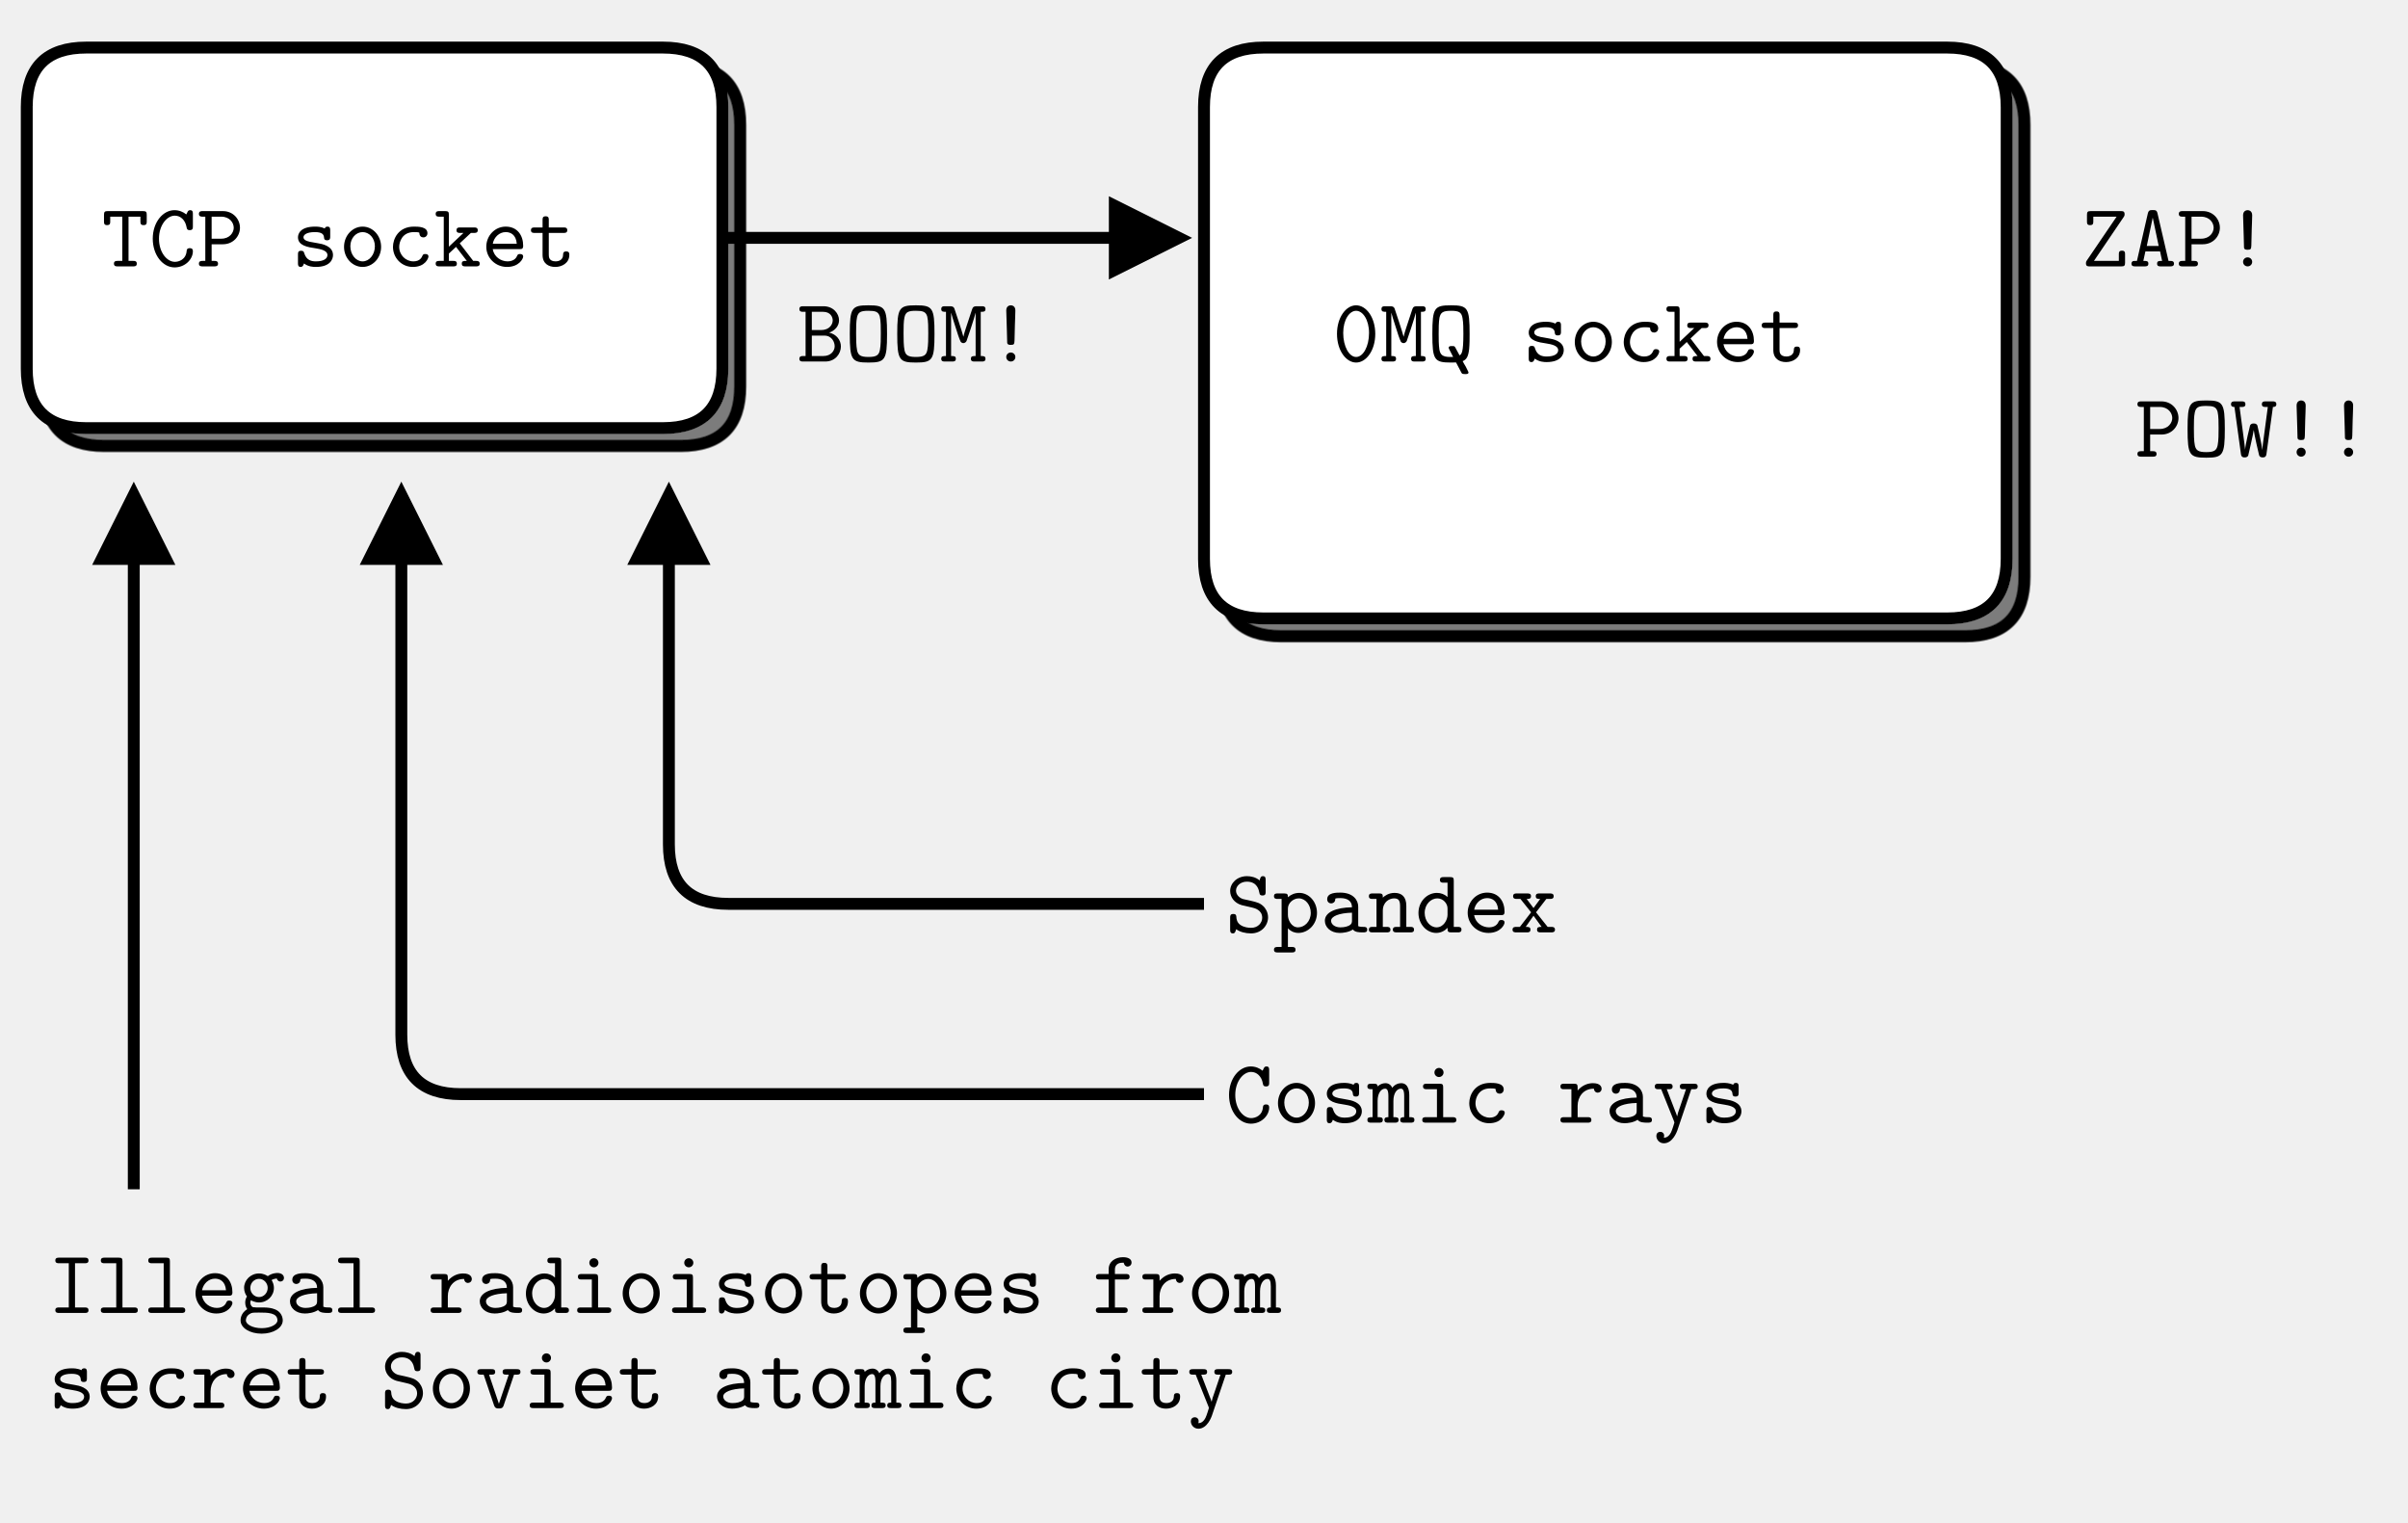
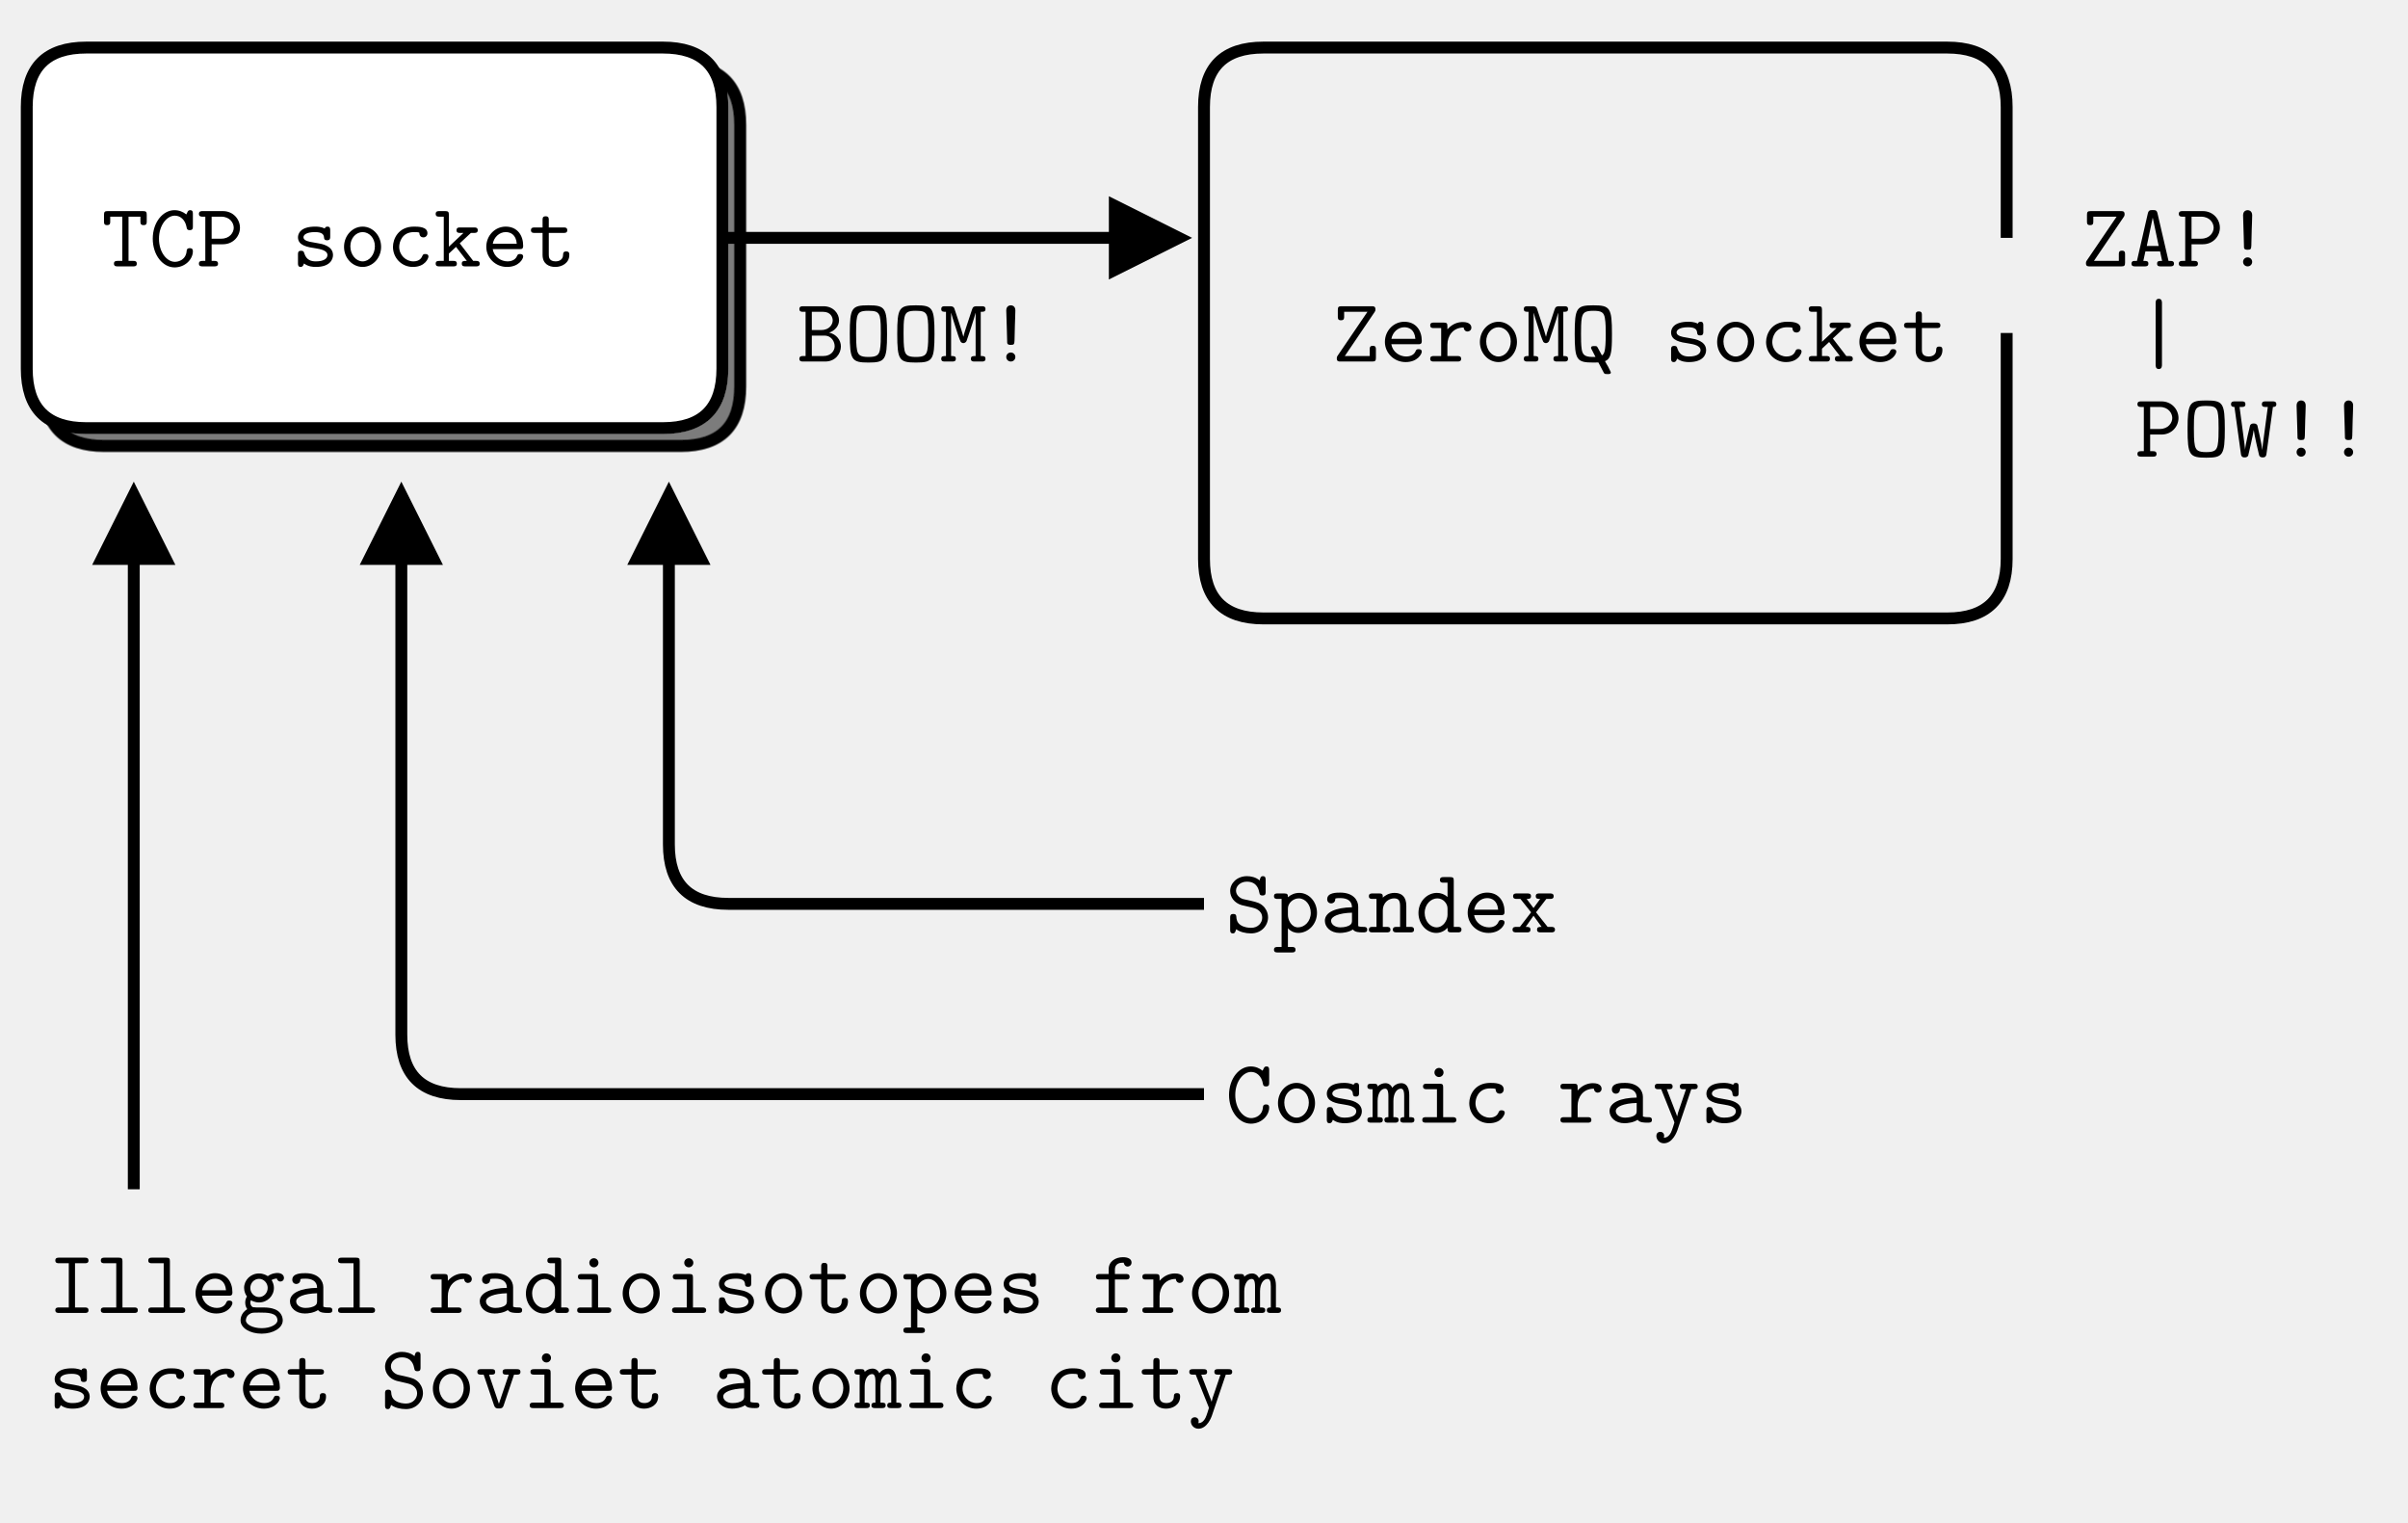
<svg xmlns="http://www.w3.org/2000/svg" width="405px" height="256px" version="1.1">
  <defs>
    <filter id="dsFilter" width="150%" height="150%">
      <feOffset result="offOut" in="SourceGraphic" dx="3" dy="3" />
      <feColorMatrix result="matrixOut" in="offOut" type="matrix" values="0.2 0 0 0 0 0 0.2 0 0 0 0 0 0.2 0 0 0 0 0 1 0" />
      <feBlend in="SourceGraphic" in2="matrixOut" mode="normal" />
    </filter>
    <marker id="iPointer" viewBox="0 0 10 10" refX="5" refY="5" markerUnits="strokeWidth" markerWidth="8" markerHeight="7" orient="auto">
      <path d="M 10 0 L 10 10 L 0 5 z" />
    </marker>
    <marker id="Pointer" viewBox="0 0 10 10" refX="5" refY="5" markerUnits="strokeWidth" markerWidth="8" markerHeight="7" orient="auto">
      <path d="M 0 0 L 10 5 L 0 10 z" />
    </marker>
  </defs>
  <g id="boxes" stroke="black" stroke-width="2" fill="none">
    <g id="group0">
      <path id="path0" filter="url(#dsFilter)" fill="#fff" d="M 4.5 18 Q 4.5 8 14.5 8 L 111.5 8 Q 121.5 8 121.5 18 L 121.5 62 Q 121.5 72 111.5 72 L 14.5 72 Q 4.5 72 4.5 62 Z" />
      <text x="17.1" y="44.8" id="text0" fill="#000" stroke="none" style="font-family:LMMono10,monospace;font-size:15.2px">TCP socket </text>
    </g>
-     <g id="group2">
-       <path id="path2" filter="url(#dsFilter)" fill="#fff" d="M 202.5 18 Q 202.5 8 212.5 8 L 327.5 8 Q 337.5 8 337.5 18 L 337.5 94 Q 337.5 104 327.5 104 L 212.5 104 Q 202.5 104 202.5 94 Z" />
-       <text x="224.1" y="60.8" id="text2" fill="#000" stroke="none" style="font-family:LMMono10,monospace;font-size:15.2px">0MQ socket </text>
-     </g>
  </g>
  <g id="lines" stroke="black" stroke-width="2" fill="none">
    <g id="group48">
      <path id="path48" marker-start="url(#iPointer)" d="M 22.5 88 L 22.5 200 " />
    </g>
    <g id="group128">
      <path id="path128" marker-start="url(#iPointer)" d="M 67.5 88 L 67.5 174 Q 67.5 184 77.5 184 L 202.5 184 " />
    </g>
    <g id="group208">
      <path id="path208" marker-start="url(#iPointer)" d="M 112.5 88 L 112.5 142 Q 112.5 152 122.5 152 L 202.5 152 " />
    </g>
    <g id="group221">
      <path id="path221" marker-end="url(#Pointer)" d="M 121.5 40 L 193.5 40 " />
    </g>
+     <g id="group606">
+       <path id="path606" d="M 337.5 40 L 337.5 18 Q 337.5 8 327.5 8 L 212.5 8 Q 202.5 8 202.5 18 L 202.5 94 Q 202.5 104 212.5 104 L 327.5 104 Q 337.5 104 337.5 94 L 337.5 56 " />
+     </g>
  </g>
  <g id="text" fill="black" style="font-family:LMMono10,monospace;font-size:15.2px">
    <text x="350.1" y="44.8" id="text1" fill="#000">ZAP!</text>
    <text x="134.1" y="60.8" id="text2" fill="#000">BOOM! </text>
-     <text x="359.1" y="76.8" id="text4" fill="#000">POW!!</text>
-     <text x="206.1" y="156.8" id="text5" fill="#000">Spandex</text>
-     <text x="206.1" y="188.8" id="text6" fill="#000">Cosmic rays</text>
-     <text x="8.1" y="220.8" id="text8" fill="#000">Illegal radioisotopes from</text>
-     <text x="8.1" y="236.8" id="text9" fill="#000">secret Soviet atomic city</text>
+     <text x="224.1" y="60.8" id="text3" fill="#000">ZeroMQ socket </text>
+     <text x="359.1" y="60.8" id="text4" fill="#000">|</text>
+     <text x="359.1" y="76.8" id="text5" fill="#000">POW!!</text>
+     <text x="206.1" y="156.8" id="text6" fill="#000">Spandex</text>
+     <text x="206.1" y="188.8" id="text7" fill="#000">Cosmic rays</text>
+     <text x="8.1" y="220.8" id="text9" fill="#000">Illegal radioisotopes from</text>
+     <text x="8.1" y="236.8" id="text10" fill="#000">secret Soviet atomic city</text>
  </g>
</svg>
